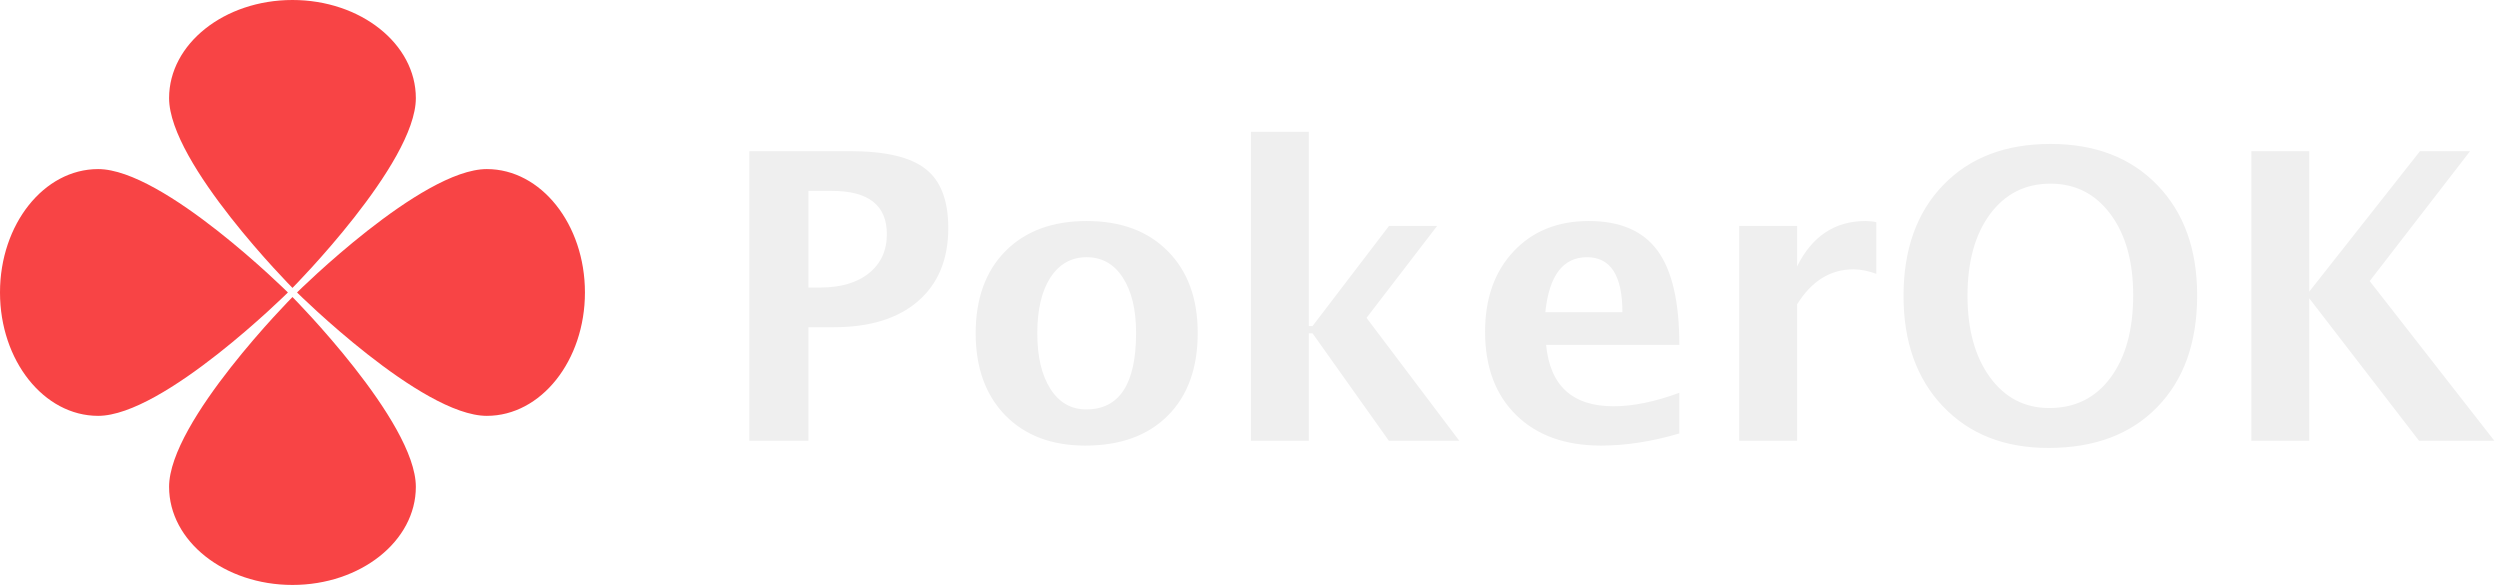
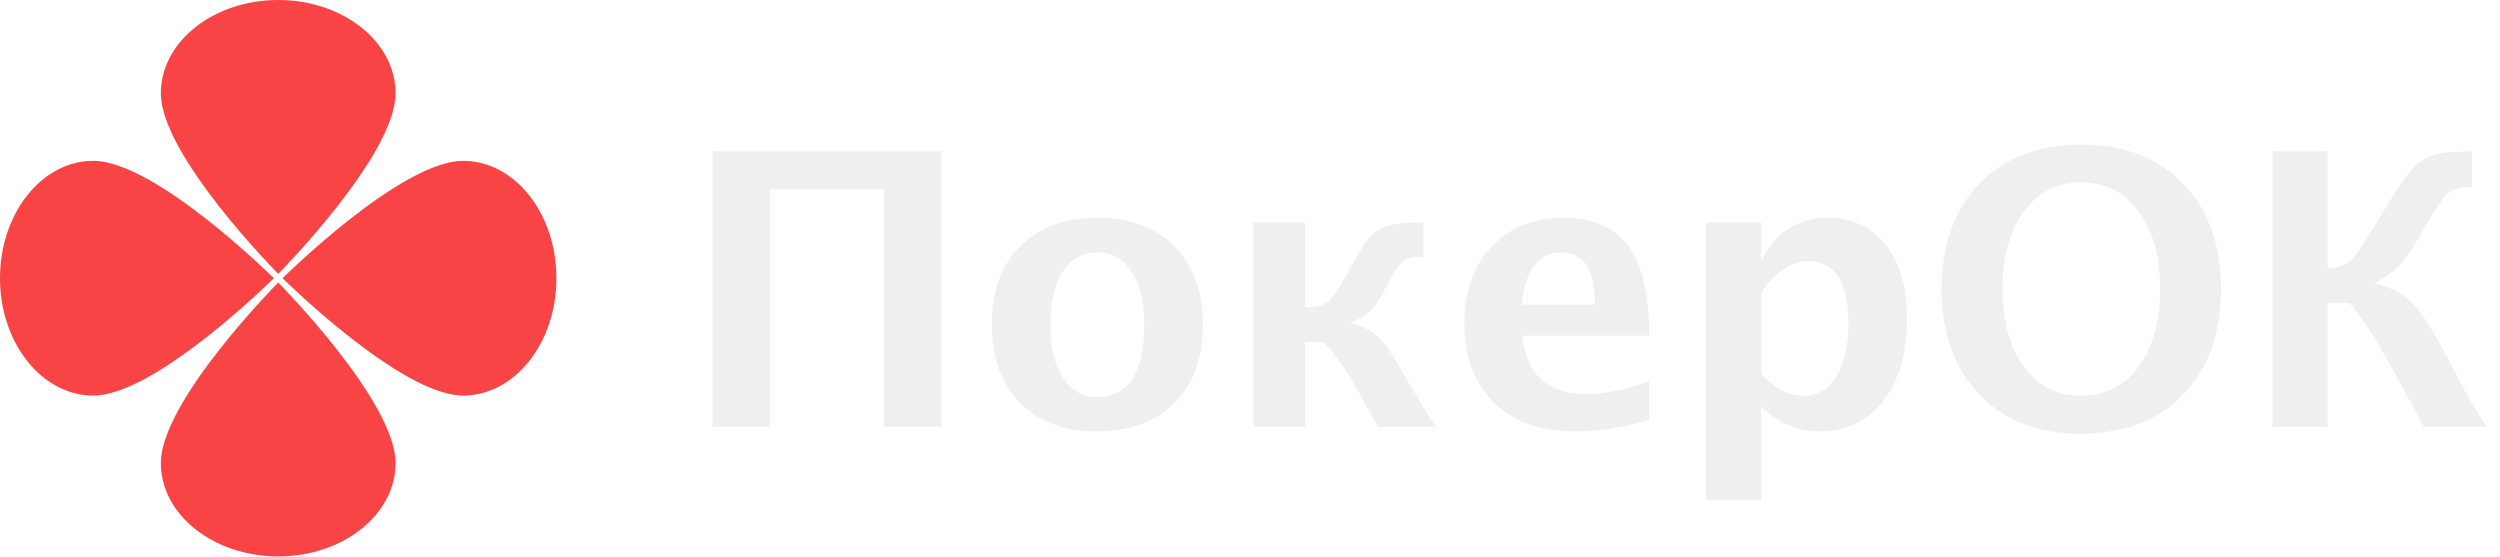
- <svg xmlns="http://www.w3.org/2000/svg" width="312" height="73" viewBox="0 0 312 73" fill="none">
-   <path d="M93.517 55V18.867H106.114C110.509 18.867 113.642 19.608 115.514 21.089C117.402 22.554 118.346 25.011 118.346 28.462C118.346 32.368 117.084 35.412 114.562 37.593C112.055 39.758 108.539 40.84 104.015 40.84H100.89V55H93.517ZM100.89 35.884H102.354C104.926 35.884 106.952 35.29 108.434 34.102C109.931 32.897 110.68 31.27 110.68 29.219C110.68 25.622 108.393 23.823 103.819 23.823H100.89V35.884ZM135.436 55.61C131.253 55.61 127.924 54.349 125.45 51.826C122.993 49.287 121.764 45.877 121.764 41.597C121.764 37.267 123.001 33.849 125.475 31.343C127.965 28.836 131.342 27.583 135.606 27.583C139.887 27.583 143.264 28.836 145.738 31.343C148.229 33.849 149.474 37.251 149.474 41.548C149.474 45.942 148.229 49.385 145.738 51.875C143.248 54.365 139.814 55.61 135.436 55.61ZM135.558 51.094C139.708 51.094 141.783 47.912 141.783 41.548C141.783 38.634 141.23 36.331 140.123 34.639C139.033 32.946 137.527 32.1 135.606 32.1C133.702 32.1 132.197 32.946 131.09 34.639C129.999 36.331 129.454 38.651 129.454 41.597C129.454 44.51 129.999 46.821 131.09 48.53C132.18 50.239 133.67 51.094 135.558 51.094ZM156.114 55V16.45H163.341V40.693H163.805L173.351 28.193H179.356L170.543 39.668L182.115 55H173.326L163.805 41.597H163.341V55H156.114ZM209.581 54.097C206.147 55.106 202.892 55.61 199.815 55.61C195.34 55.61 191.808 54.341 189.22 51.802C186.632 49.263 185.338 45.796 185.338 41.401C185.338 37.251 186.518 33.914 188.878 31.392C191.254 28.852 194.387 27.583 198.277 27.583C202.2 27.583 205.064 28.82 206.871 31.294C208.678 33.768 209.581 37.682 209.581 43.037H192.955C193.443 48.148 196.251 50.703 201.378 50.703C203.803 50.703 206.537 50.142 209.581 49.019V54.097ZM192.857 38.96H202.477C202.477 34.386 201.004 32.1 198.058 32.1C195.063 32.1 193.329 34.386 192.857 38.96ZM217.052 55V28.193H224.278V33.247C226.15 29.471 228.998 27.583 232.823 27.583C233.279 27.583 233.727 27.632 234.166 27.73V34.175C233.141 33.8 232.188 33.613 231.31 33.613C228.429 33.613 226.085 35.07 224.278 37.983V55H217.052ZM255.65 55.903C250.165 55.903 245.779 54.178 242.491 50.727C239.203 47.277 237.56 42.679 237.56 36.934C237.56 31.123 239.212 26.509 242.516 23.091C245.82 19.673 250.279 17.964 255.895 17.964C261.477 17.964 265.921 19.673 269.225 23.091C272.545 26.509 274.205 31.099 274.205 36.86C274.205 42.752 272.545 47.399 269.225 50.801C265.921 54.203 261.396 55.903 255.65 55.903ZM255.748 50.923C258.971 50.923 261.518 49.661 263.39 47.139C265.278 44.6 266.222 41.165 266.222 36.836C266.222 32.637 265.278 29.268 263.39 26.729C261.502 24.189 259.003 22.92 255.895 22.92C252.753 22.92 250.239 24.189 248.351 26.729C246.479 29.268 245.543 32.661 245.543 36.909C245.543 41.125 246.479 44.518 248.351 47.09C250.222 49.645 252.688 50.923 255.748 50.923ZM280.968 55V18.867H288.194V36.397L302.013 18.867H308.263L295.738 35.078L311.29 55H301.891L288.194 37.227V55H280.968Z" fill="#EFEFEF" />
+ <svg xmlns="http://www.w3.org/2000/svg" width="328" height="73" viewBox="0 0 328 73" fill="none">
+   <path d="M93.517 56V19.867H123.497V56H115.978V24.823H101.036V56H93.517ZM143.785 56.61C139.602 56.61 136.274 55.349 133.8 52.826C131.342 50.287 130.113 46.877 130.113 42.597C130.113 38.267 131.35 34.849 133.824 32.343C136.314 29.836 139.692 28.583 143.956 28.583C148.237 28.583 151.614 29.836 154.088 32.343C156.578 34.849 157.823 38.251 157.823 42.548C157.823 46.942 156.578 50.385 154.088 52.875C151.598 55.365 148.163 56.61 143.785 56.61ZM143.907 52.094C148.058 52.094 150.133 48.912 150.133 42.548C150.133 39.634 149.579 37.331 148.473 35.639C147.382 33.946 145.877 33.1 143.956 33.1C142.052 33.1 140.546 33.946 139.439 35.639C138.349 37.331 137.804 39.651 137.804 42.597C137.804 45.51 138.349 47.821 139.439 49.53C140.53 51.239 142.019 52.094 143.907 52.094ZM164.464 56V29.193H171.227V40.326C172.659 40.326 173.676 40.066 174.278 39.545C174.897 39.024 175.833 37.608 177.086 35.297L177.794 34.027C178.884 32.009 179.918 30.707 180.895 30.121C181.871 29.519 183.466 29.218 185.68 29.218L186.754 29.193V33.71H186.07C185.208 33.71 184.565 33.873 184.142 34.198C183.718 34.508 183.189 35.248 182.555 36.42L181.822 37.738L181.065 39.105C180.187 40.684 178.852 41.767 177.062 42.352C178.624 42.743 179.837 43.329 180.699 44.11C181.562 44.892 182.571 46.3 183.727 48.334L184.532 49.774L185.899 51.996L187.364 54.462C187.527 54.722 187.877 55.235 188.414 56H180.772C180.463 55.447 180.26 55.08 180.162 54.901L179.039 52.826C177.021 49.083 175.222 46.43 173.644 44.867H171.227V56H164.464ZM216.368 55.097C212.934 56.106 209.679 56.61 206.603 56.61C202.127 56.61 198.595 55.341 196.007 52.802C193.419 50.263 192.125 46.796 192.125 42.401C192.125 38.251 193.305 34.914 195.665 32.392C198.041 29.852 201.174 28.583 205.064 28.583C208.987 28.583 211.852 29.82 213.658 32.294C215.465 34.768 216.368 38.682 216.368 44.037H199.742C200.23 49.148 203.038 51.703 208.165 51.703C210.59 51.703 213.325 51.142 216.368 50.019V55.097ZM199.645 39.96H209.264C209.264 35.386 207.791 33.1 204.845 33.1C201.85 33.1 200.117 35.386 199.645 39.96ZM223.839 65.644V29.193H231.065V34.247C232.921 30.471 235.842 28.583 239.83 28.583C243.053 28.583 245.584 29.763 247.423 32.123C249.278 34.483 250.206 37.73 250.206 41.864C250.206 46.356 249.164 49.937 247.081 52.606C244.998 55.276 242.206 56.61 238.707 56.61C235.891 56.61 233.344 55.504 231.065 53.29V65.644H223.839ZM231.065 48.993C232.823 50.946 234.695 51.923 236.681 51.923C238.455 51.923 239.871 51.068 240.929 49.359C241.987 47.634 242.516 45.339 242.516 42.475C242.516 36.99 240.75 34.247 237.218 34.247C235.086 34.247 233.035 35.622 231.065 38.373V48.993ZM272.838 56.903C267.353 56.903 262.966 55.178 259.679 51.727C256.391 48.277 254.747 43.679 254.747 37.934C254.747 32.123 256.399 27.509 259.703 24.091C263.007 20.673 267.467 18.964 273.082 18.964C278.665 18.964 283.108 20.673 286.412 24.091C289.732 27.509 291.393 32.099 291.393 37.86C291.393 43.752 289.732 48.399 286.412 51.801C283.108 55.203 278.583 56.903 272.838 56.903ZM272.936 51.923C276.158 51.923 278.705 50.661 280.577 48.139C282.465 45.6 283.409 42.165 283.409 37.836C283.409 33.637 282.465 30.268 280.577 27.729C278.689 25.189 276.191 23.92 273.082 23.92C269.941 23.92 267.426 25.189 265.538 27.729C263.666 30.268 262.73 33.661 262.73 37.909C262.73 42.125 263.666 45.518 265.538 48.09C267.41 50.645 269.876 51.923 272.936 51.923ZM298.155 56V19.867H305.382V35.224C306.814 35.126 307.848 34.768 308.482 34.149C309.117 33.515 310.362 31.651 312.218 28.559L313.609 26.239C315.156 23.651 316.507 21.951 317.662 21.137C318.818 20.323 320.47 19.916 322.618 19.916C322.879 19.916 323.456 19.9 324.352 19.867V24.53C323.033 24.53 322.097 24.709 321.544 25.067C321.007 25.409 320.307 26.28 319.444 27.68L318.468 29.267L317.418 31.049L316.368 32.782C315.245 34.687 313.609 36.143 311.461 37.152C313.463 37.641 315.042 38.422 316.197 39.496C317.369 40.57 318.704 42.499 320.201 45.282L321.202 47.089L322.691 49.97C323.603 51.679 324.783 53.689 326.231 56H318.004C317.646 55.268 317.41 54.796 317.296 54.584L315.685 51.727L313.683 48.017C311.616 44.289 309.801 41.531 308.238 39.74H305.382V56H298.155Z" fill="#EFEFEF" />
  <path d="M36.5 37.07C36.5 37.07 21.102 52.591 21.102 60.755C21.102 67.522 27.996 73 36.5 73C45.004 73 51.898 67.522 51.898 60.755C51.898 52.591 36.5 37.07 36.5 37.07Z" fill="#F84445" />
  <path d="M36.5 35.93C36.5 35.93 21.102 20.409 21.102 12.245C21.102 5.478 27.996 0 36.5 0C45.004 0 51.898 5.478 51.898 12.245C51.898 20.409 36.5 35.93 36.5 35.93Z" fill="#F84445" />
  <path d="M37.07 36.5C37.07 36.5 52.591 51.898 60.755 51.898C67.522 51.898 73 45.004 73 36.5C73 27.996 67.522 21.102 60.755 21.102C52.591 21.102 37.07 36.5 37.07 36.5Z" fill="#F84445" />
  <path d="M35.93 36.5C35.93 36.5 20.409 51.898 12.245 51.898C5.478 51.898 0 45.004 0 36.5C0 27.996 5.478 21.102 12.245 21.102C20.409 21.102 35.93 36.5 35.93 36.5Z" fill="#F84445" />
</svg>
